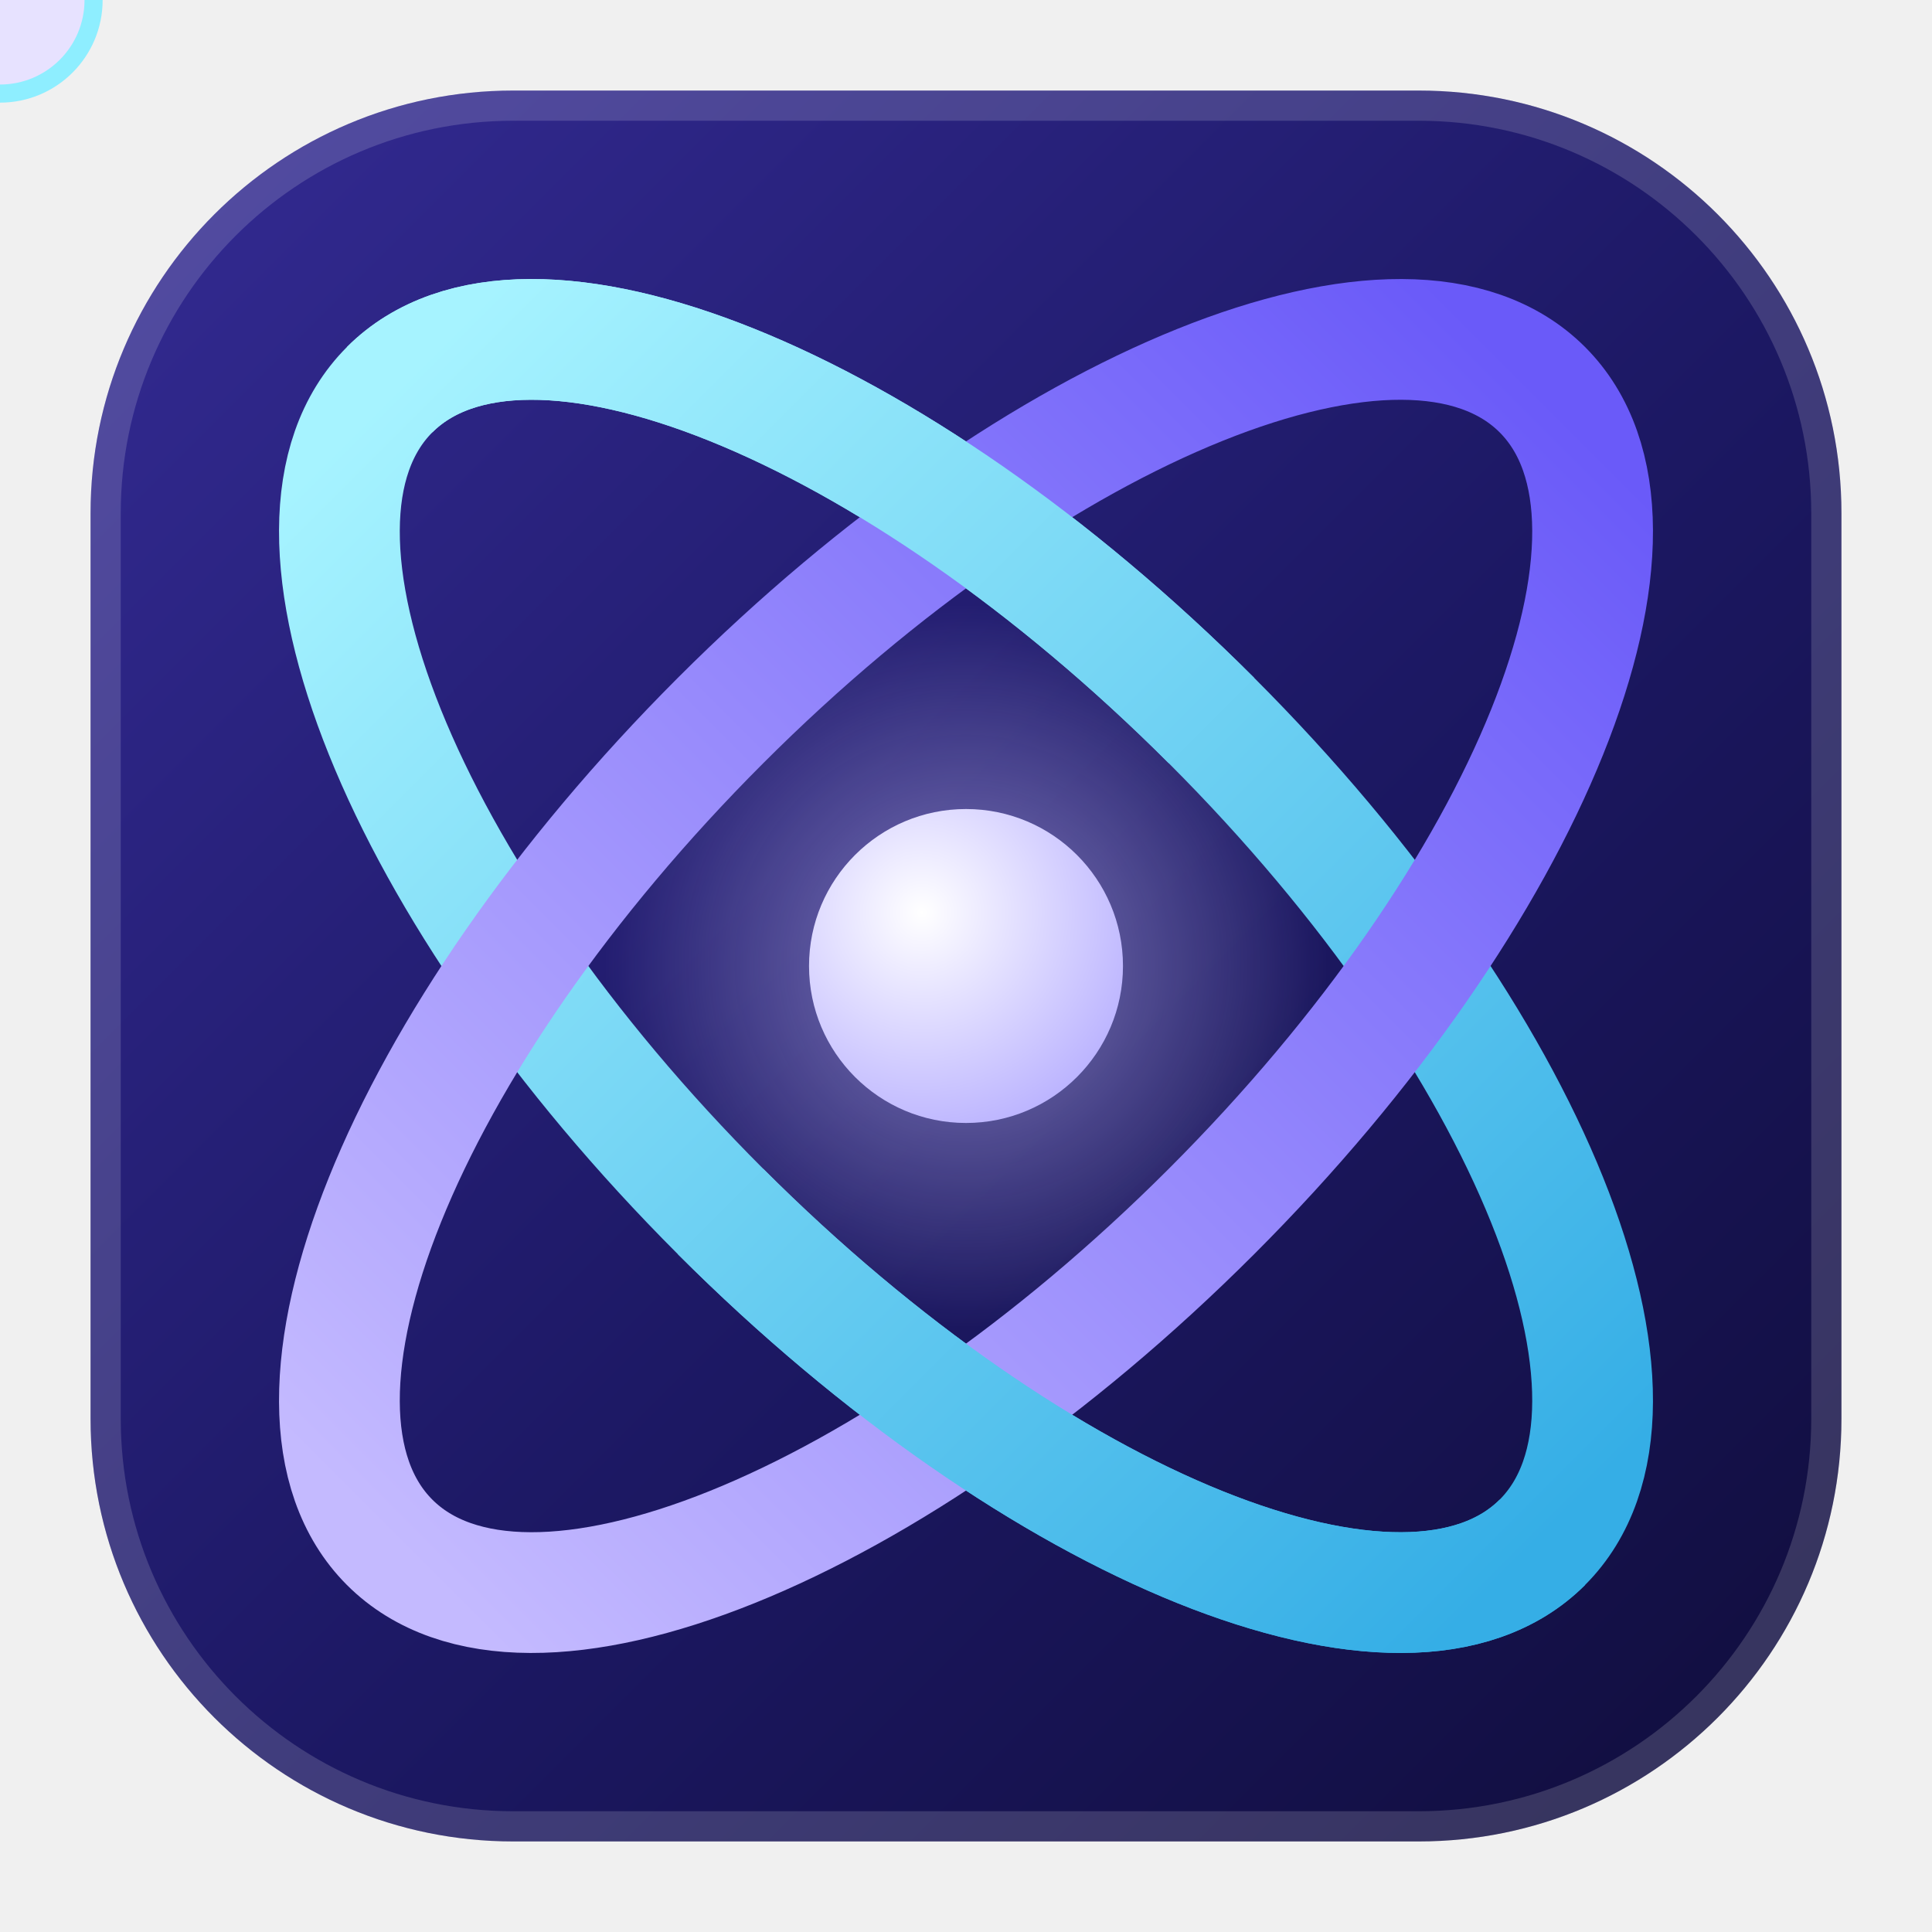
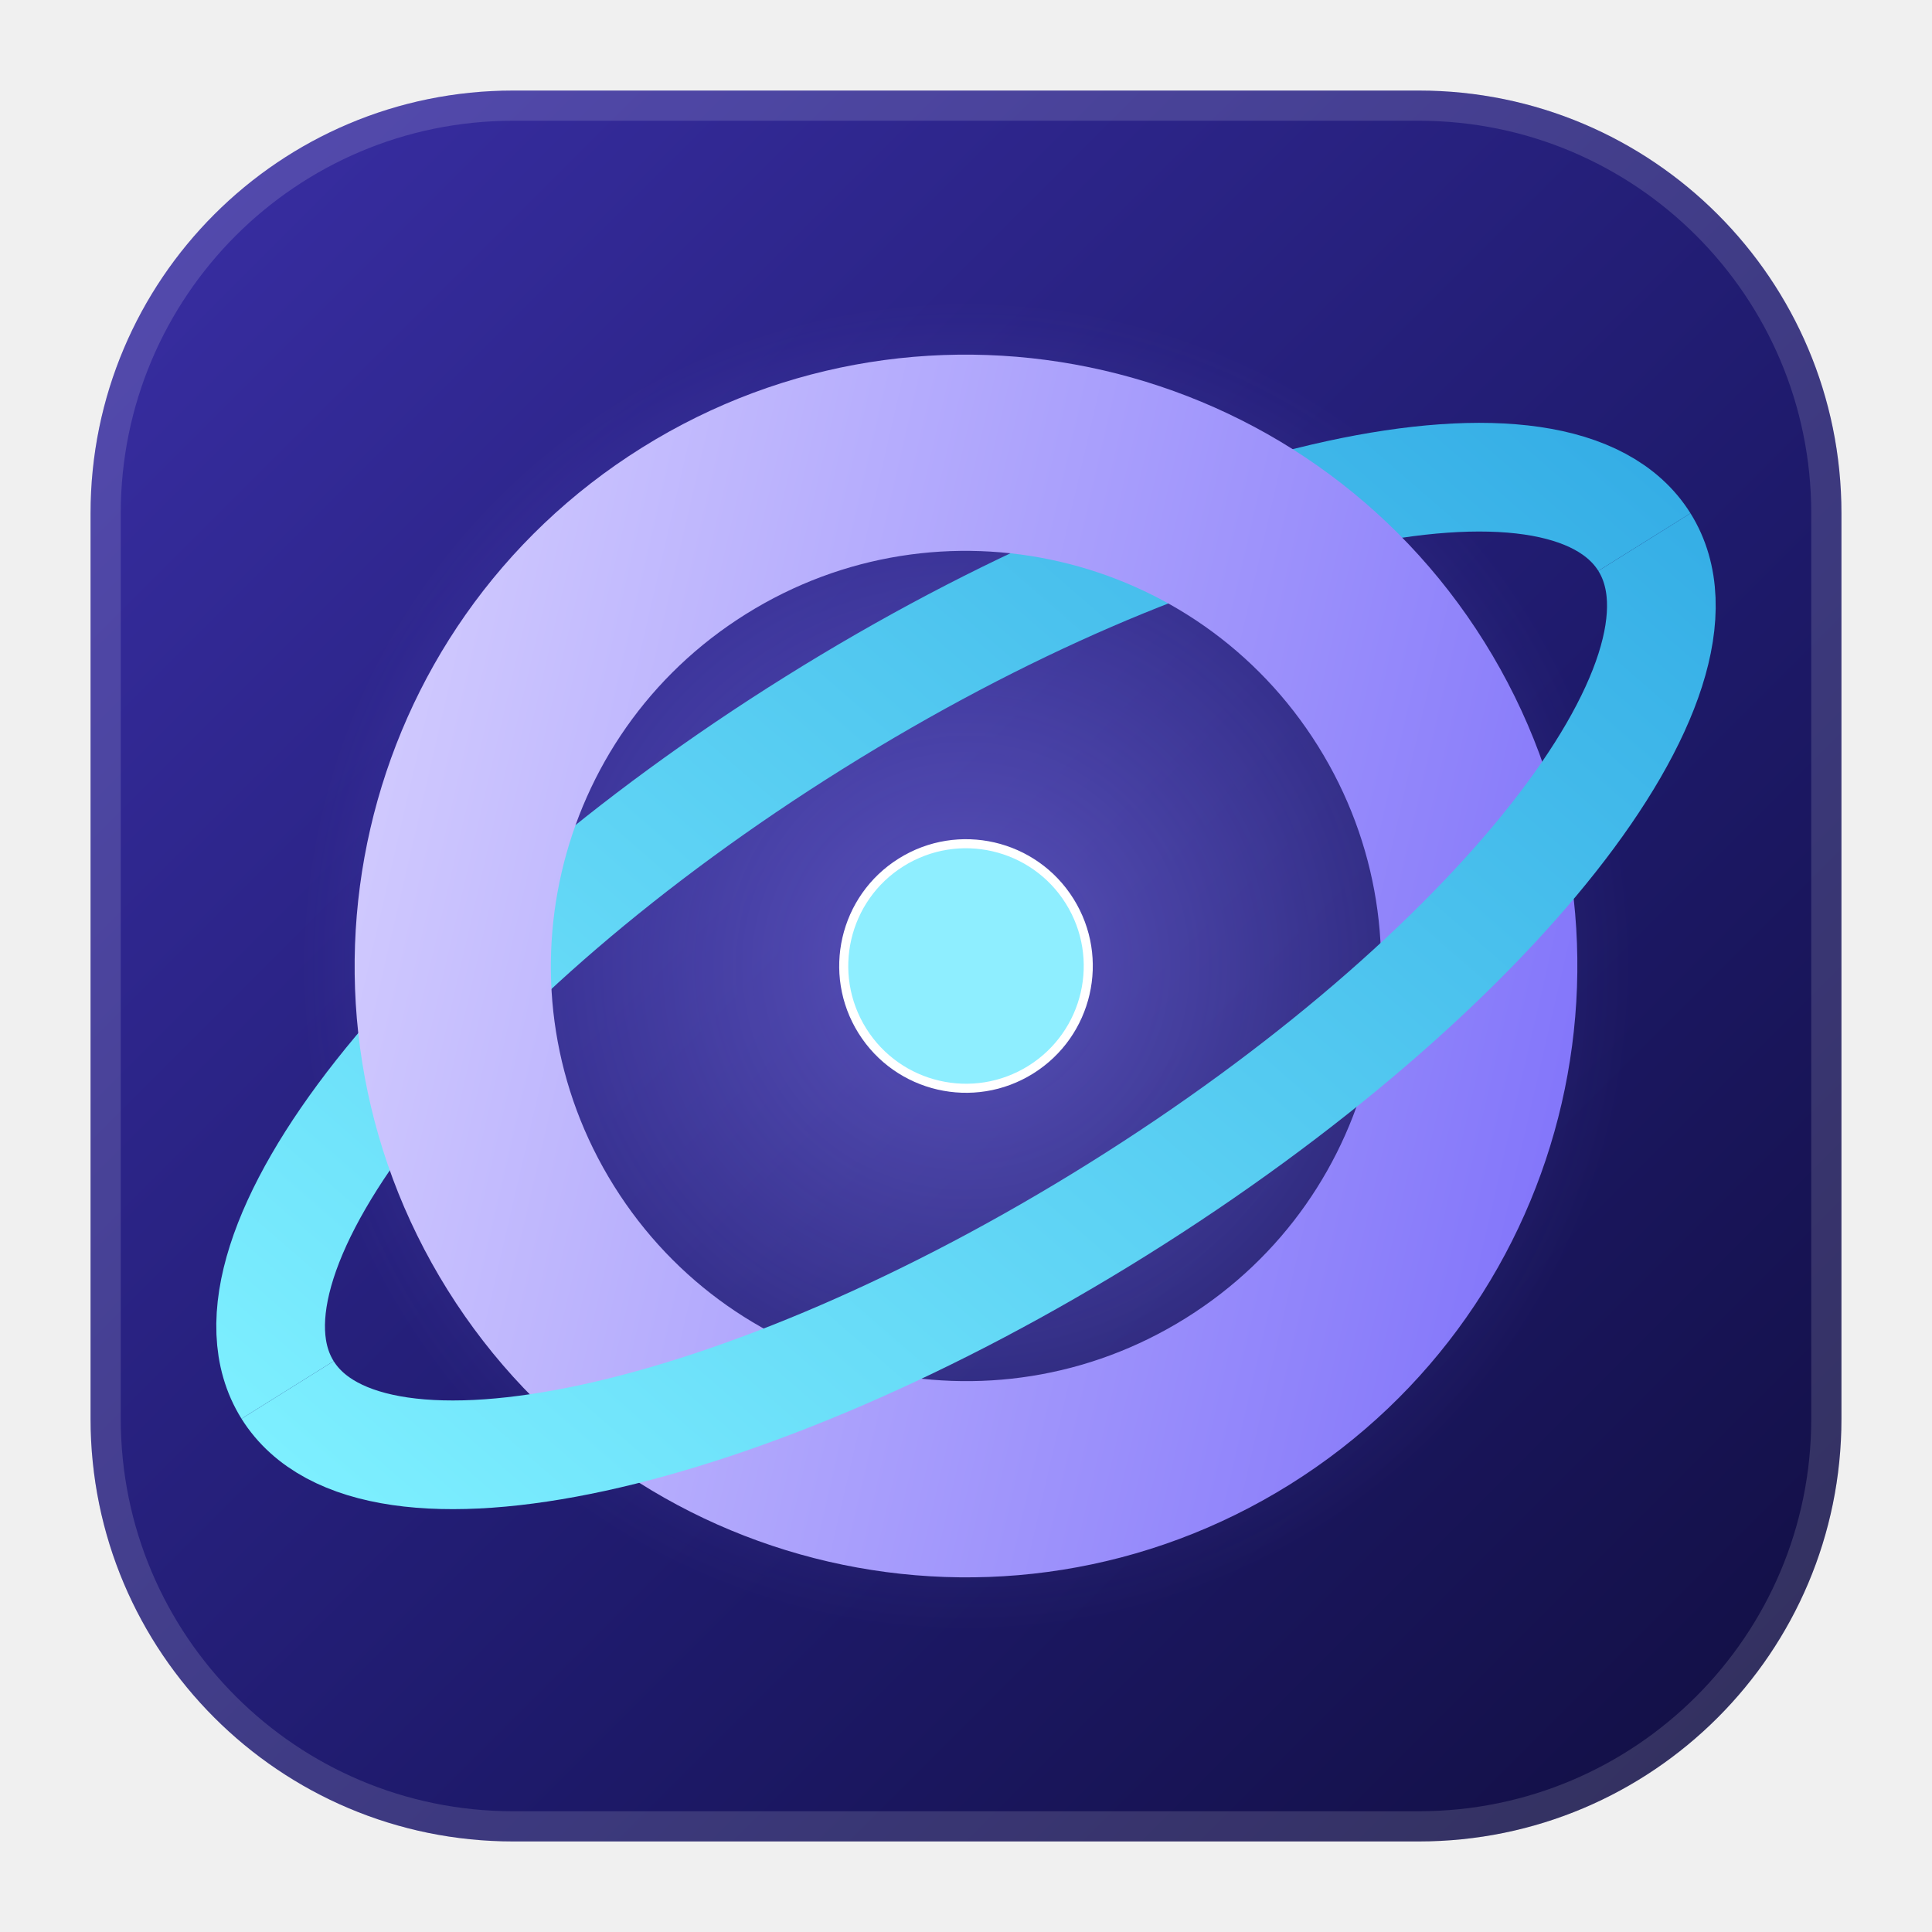
<svg xmlns="http://www.w3.org/2000/svg" viewBox="0 0 64 64" role="img" aria-label="ORBIX">
  <defs>
-     <linearGradient id="t" x1="3" y1="3" x2="61" y2="61" gradientUnits="userSpaceOnUse">
-       <stop offset="0" stop-color="#342b94" />
-       <stop offset=".55" stop-color="#1c1863" />
-       <stop offset="1" stop-color="#100d3b" />
+     <linearGradient id="lt" x1="3" y1="3" x2="61" y2="61" gradientUnits="userSpaceOnUse">
+       <stop offset="0" stop-color="#3a2fa6" />
+       <stop offset=".6" stop-color="#1e1a6b" />
+       <stop offset="1" stop-color="#110e40" />
    </linearGradient>
-     <linearGradient id="ra" x1="0" y1="0" x2="1" y2="0">
-       <stop offset="0" stop-color="#c4baff" />
-       <stop offset="1" stop-color="#6a5af9" />
+     <linearGradient id="lr" x1="14" y1="14" x2="50" y2="50" gradientUnits="userSpaceOnUse">
+       <stop offset="0" stop-color="#d9d3ff" />
+       <stop offset="1" stop-color="#7a6cf9" />
    </linearGradient>
-     <linearGradient id="rb" x1="0" y1="0" x2="1" y2="0">
-       <stop offset="0" stop-color="#a6f3ff" />
+     <linearGradient id="lo" x1="6" y1="40" x2="58" y2="24" gradientUnits="userSpaceOnUse">
+       <stop offset="0" stop-color="#7defff" />
      <stop offset="1" stop-color="#35aee6" />
    </linearGradient>
-     <radialGradient id="c" cx=".36" cy=".33" r=".75">
-       <stop offset="0" stop-color="#fff" />
-       <stop offset="1" stop-color="#b9b1ff" />
+     <clipPath id="lf">
+       <rect x="-10" y="32" width="84" height="40" />
+     </clipPath>
+     <clipPath id="lb">
+       <rect x="-10" y="-10" width="84" height="42" />
+     </clipPath>
+     <radialGradient id="lh">
+       <stop offset="0" stop-color="#8f86ff" stop-opacity=".5" />
+       <stop offset="1" stop-color="#8f86ff" stop-opacity="0" />
    </radialGradient>
-     <radialGradient id="g">
-       <stop offset="0" stop-color="#cfc8ff" stop-opacity=".55" />
-       <stop offset="1" stop-color="#cfc8ff" stop-opacity="0" />
-     </radialGradient>
-     <clipPath id="w">
-       <polygon points="32,32 -12,-12 76,-12" />
-       <polygon points="32,32 -12,76 76,76" />
-     </clipPath>
  </defs>
-   <rect x="3" y="3" width="58" height="58" rx="14" fill="url(#t)" />
-   <rect x="3.5" y="3.5" width="57" height="57" rx="13.5" fill="none" stroke="#fff" stroke-opacity=".16" />
-   <circle cx="32" cy="32" r="12" fill="url(#g)">
-     <animate attributeName="r" values="11;15;11" dur="4.2s" repeatCount="indefinite" />
-   </circle>
-   <g fill="none" stroke-width="4" stroke-linecap="round">
-     <ellipse cx="32" cy="32" rx="27" ry="11.5" transform="rotate(45 32 32)" stroke="url(#rb)" />
-     <ellipse cx="32" cy="32" rx="27" ry="11.5" transform="rotate(-45 32 32)" stroke="url(#ra)" />
-     <g clip-path="url(#w)">
-       <ellipse cx="32" cy="32" rx="27" ry="11.5" transform="rotate(45 32 32)" stroke="url(#rb)" />
+   <rect x="3" y="3" width="58" height="58" rx="14" fill="url(#lt)" />
+   <rect x="3.5" y="3.5" width="57" height="57" rx="13.5" fill="none" stroke="#fff" stroke-opacity=".14" />
+   <circle cx="32" cy="32" r="22" fill="url(#lh)" />
+   <g transform="rotate(-32 32 32)">
+     <g clip-path="">
+       <g clip-path="url(#lb)">
+         <ellipse cx="32" cy="32" rx="26.5" ry="9.5" fill="none" stroke="url(#lo)" stroke-width="3.6" />
+       </g>
+     </g>
+     <circle cx="32" cy="32" r="17" fill="none" stroke="url(#lr)" stroke-width="6.5" />
+     <g clip-path="url(#lf)">
+       <ellipse cx="32" cy="32" rx="26.5" ry="9.5" fill="none" stroke="url(#lo)" stroke-width="3.6" />
+     </g>
+     <circle cx="32" cy="32" r="4.2" fill="#fff" />
+     <g transform="translate(32 32)">
+       <circle r="3.9" fill="#8eeeff">
+         <animateMotion dur="9s" repeatCount="indefinite" rotate="0" path="M-26.5 0A26.5 9.5 0 1 0 26.5 0A26.5 9.5 0 1 0 -26.5 0" begin="-2.4s" />
+       </circle>
    </g>
  </g>
-   <circle cx="32" cy="32" r="5.2" fill="url(#c)">
-     <animate attributeName="r" values="5;5.8;5" dur="4.2s" repeatCount="indefinite" />
-   </circle>
-   <circle r="3.4" fill="#8eeeff">
-     <animateMotion dur="5.4s" repeatCount="indefinite" path="M51.09 12.91 A27 11.5 -45 1 1 12.91 51.09 A27 11.5 -45 1 1 51.09 12.91" />
-   </circle>
-   <circle r="2.8" fill="#e7e2ff">
-     <animateMotion dur="7.3s" repeatCount="indefinite" path="M51.09 51.09 A27 11.5 45 1 0 12.91 12.91 A27 11.5 45 1 0 51.09 51.09" />
-   </circle>
</svg>
